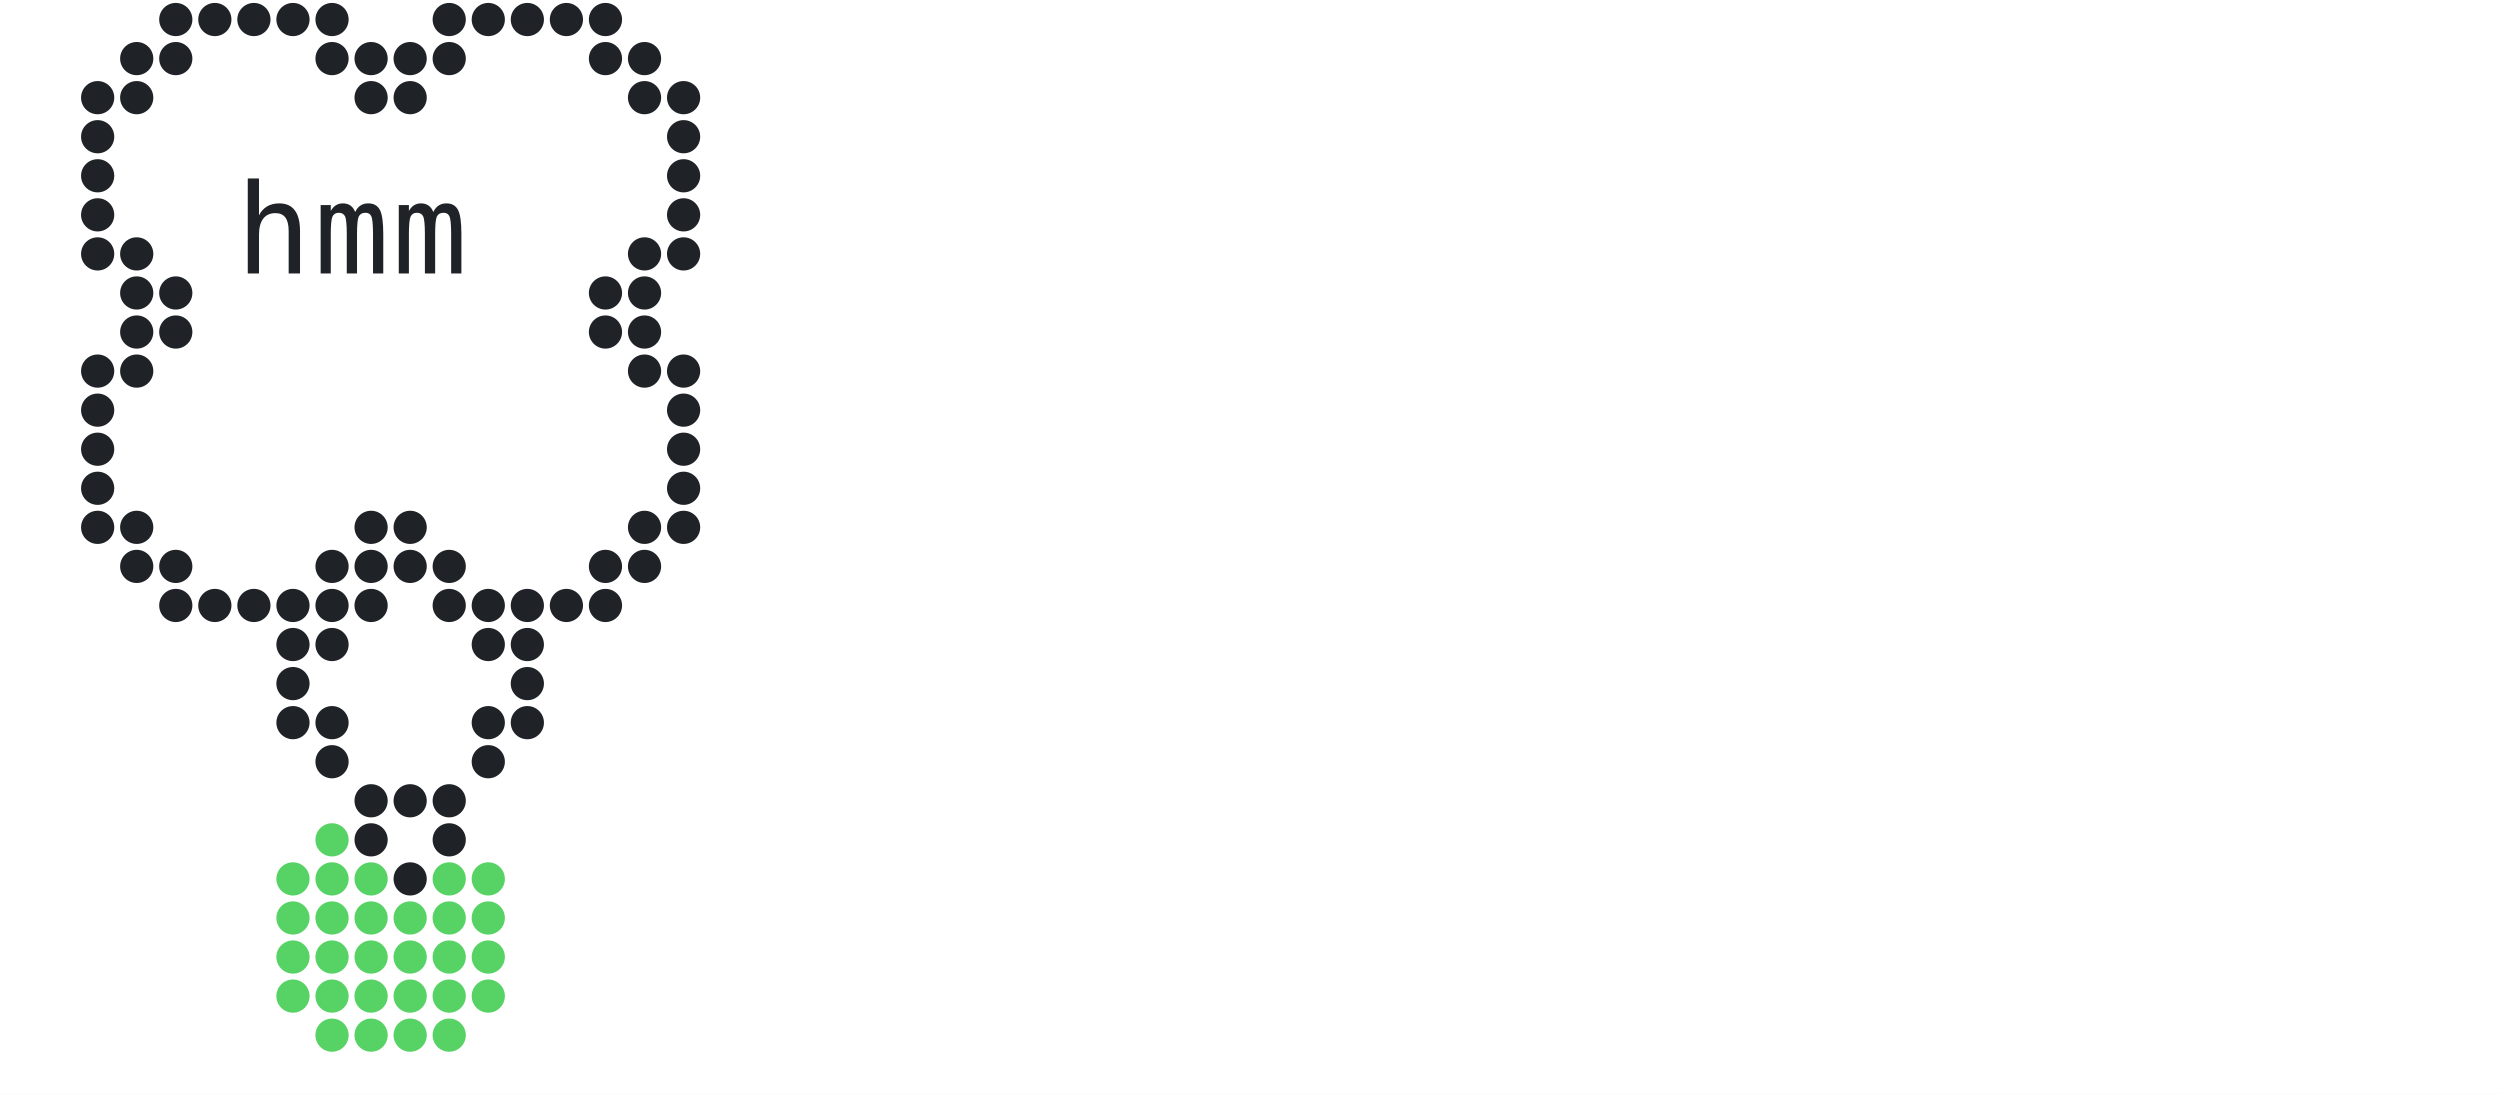
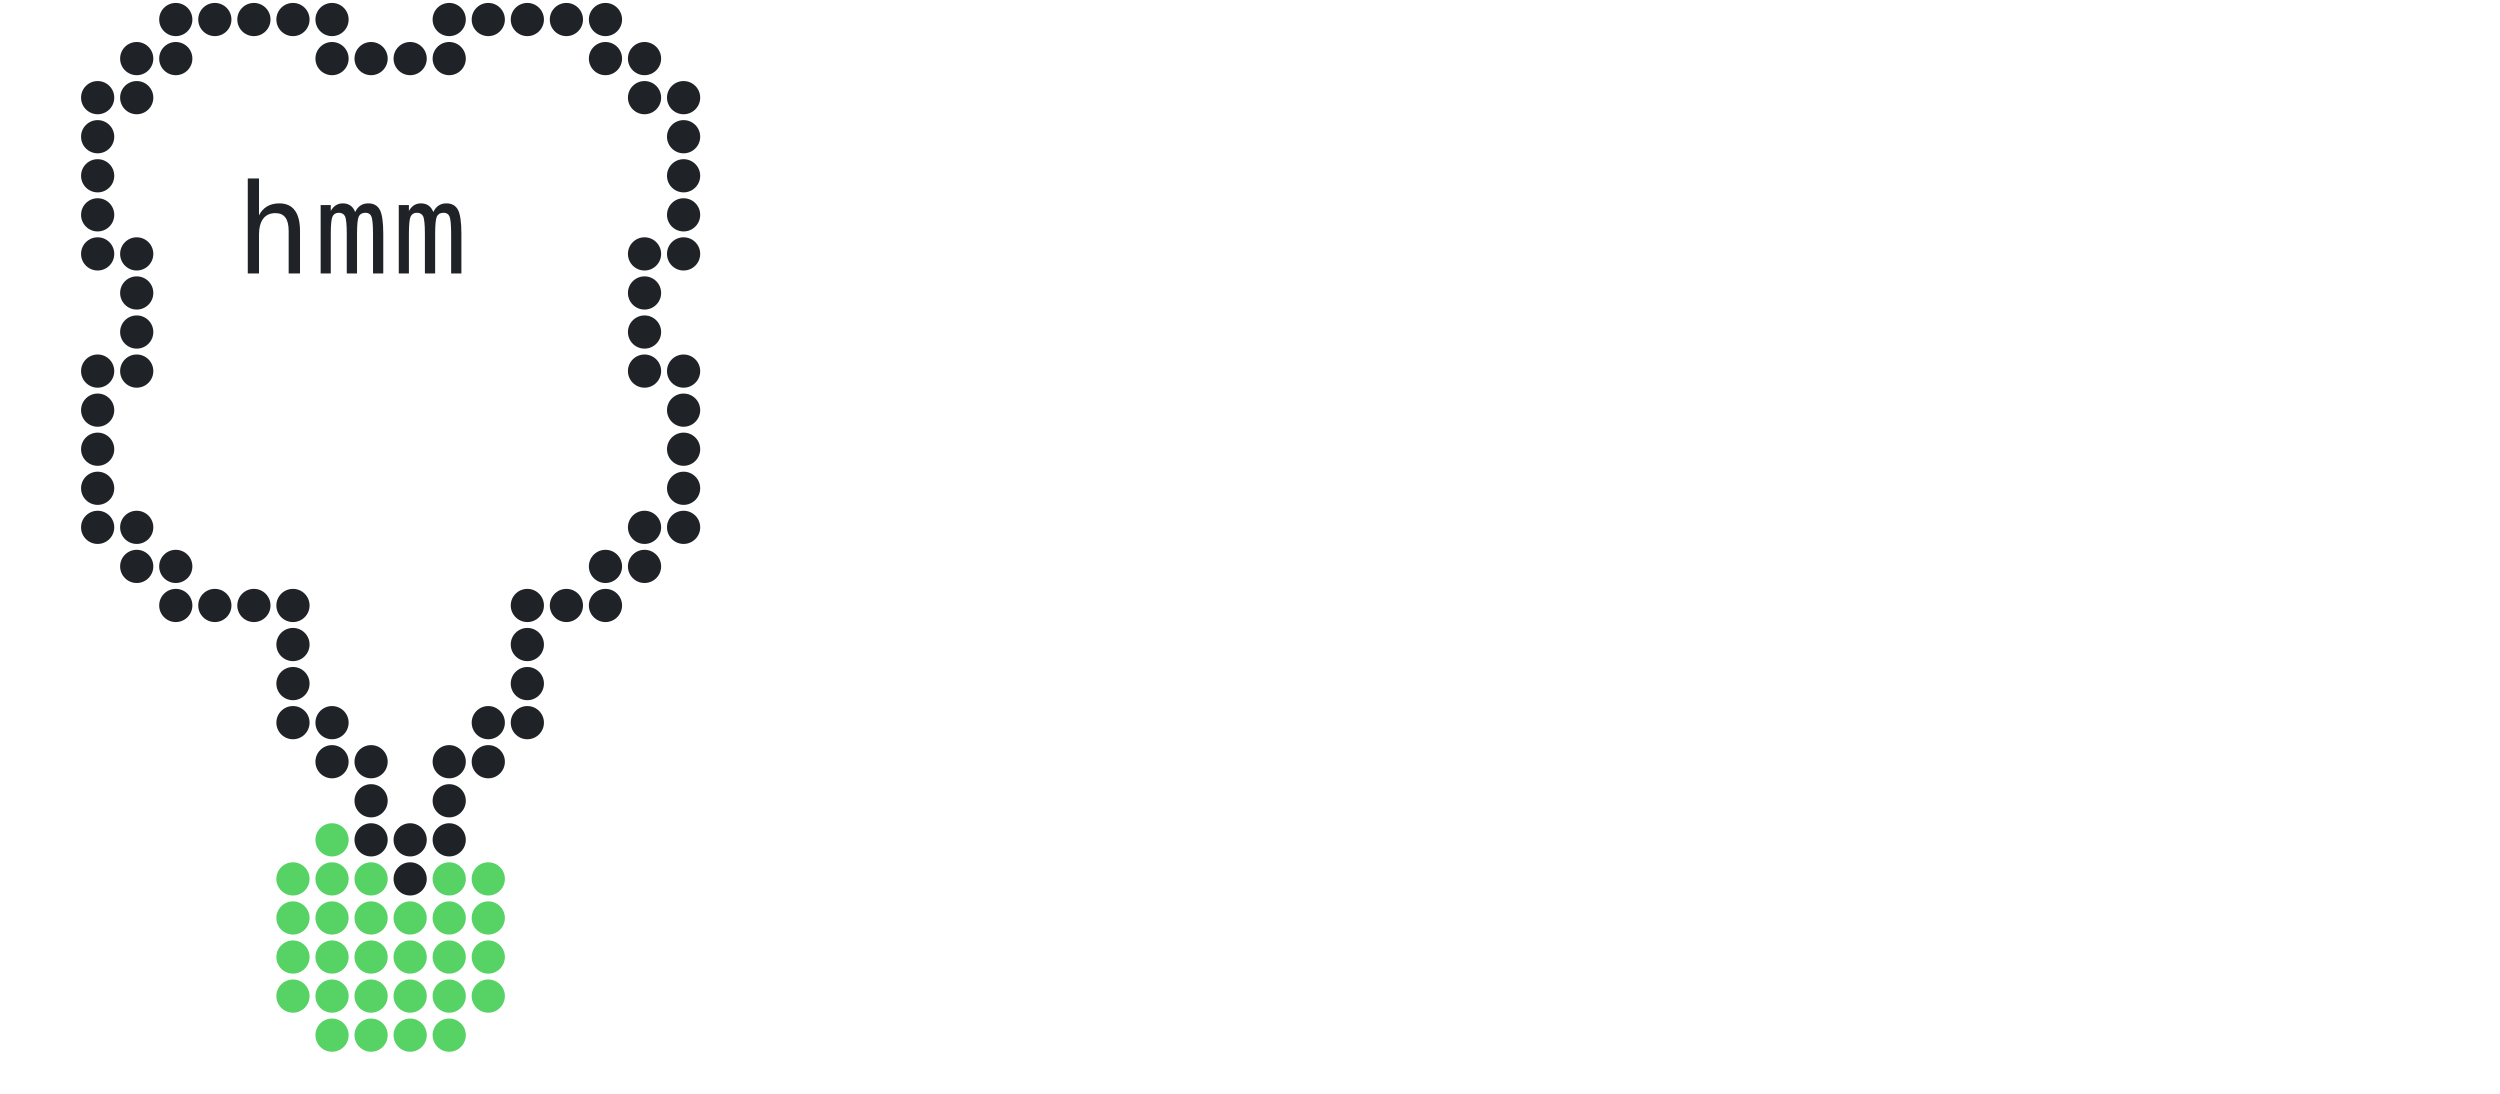
<svg xmlns="http://www.w3.org/2000/svg" viewBox="0 0 320 140" width="320" height="140">
  <rect width="100%" height="100%" fill="#ffffff" />
  <g fill="#1f2328">
    <circle cx="22.5" cy="2.5" r="2.125" />
    <circle cx="27.5" cy="2.5" r="2.125" />
    <circle cx="32.5" cy="2.5" r="2.125" />
    <circle cx="37.5" cy="2.5" r="2.125" />
    <circle cx="42.5" cy="2.5" r="2.125" />
    <circle cx="57.5" cy="2.5" r="2.125" />
    <circle cx="62.5" cy="2.5" r="2.125" />
    <circle cx="67.5" cy="2.5" r="2.125" />
    <circle cx="72.5" cy="2.5" r="2.125" />
    <circle cx="77.5" cy="2.5" r="2.125" />
    <circle cx="17.5" cy="7.5" r="2.125" />
    <circle cx="22.5" cy="7.5" r="2.125" />
    <circle cx="42.5" cy="7.5" r="2.125" />
    <circle cx="47.5" cy="7.5" r="2.125" />
    <circle cx="52.5" cy="7.5" r="2.125" />
    <circle cx="57.5" cy="7.5" r="2.125" />
    <circle cx="77.5" cy="7.5" r="2.125" />
    <circle cx="82.5" cy="7.5" r="2.125" />
    <circle cx="12.5" cy="12.5" r="2.125" />
    <circle cx="17.5" cy="12.5" r="2.125" />
-     <circle cx="47.5" cy="12.5" r="2.125" />
-     <circle cx="52.5" cy="12.5" r="2.125" />
    <circle cx="82.5" cy="12.5" r="2.125" />
    <circle cx="87.5" cy="12.5" r="2.125" />
    <circle cx="12.5" cy="17.5" r="2.125" />
    <circle cx="87.5" cy="17.5" r="2.125" />
    <circle cx="12.5" cy="22.5" r="2.125" />
    <circle cx="87.5" cy="22.5" r="2.125" />
    <circle cx="12.5" cy="27.5" r="2.125" />
    <circle cx="87.5" cy="27.5" r="2.125" />
    <circle cx="12.5" cy="32.5" r="2.125" />
    <circle cx="17.5" cy="32.5" r="2.125" />
    <circle cx="82.5" cy="32.5" r="2.125" />
    <circle cx="87.5" cy="32.5" r="2.125" />
    <circle cx="17.5" cy="37.5" r="2.125" />
-     <circle cx="22.5" cy="37.5" r="2.125" />
-     <circle cx="77.5" cy="37.5" r="2.125" />
    <circle cx="82.5" cy="37.5" r="2.125" />
    <circle cx="17.5" cy="42.5" r="2.125" />
-     <circle cx="22.5" cy="42.5" r="2.125" />
-     <circle cx="77.5" cy="42.5" r="2.125" />
    <circle cx="82.5" cy="42.5" r="2.125" />
    <circle cx="12.5" cy="47.5" r="2.125" />
    <circle cx="17.5" cy="47.5" r="2.125" />
    <circle cx="82.5" cy="47.5" r="2.125" />
    <circle cx="87.5" cy="47.5" r="2.125" />
    <circle cx="12.5" cy="52.5" r="2.125" />
    <circle cx="87.5" cy="52.5" r="2.125" />
    <circle cx="12.5" cy="57.5" r="2.125" />
    <circle cx="87.5" cy="57.5" r="2.125" />
    <circle cx="12.5" cy="62.5" r="2.125" />
    <circle cx="87.5" cy="62.5" r="2.125" />
    <circle cx="12.5" cy="67.5" r="2.125" />
    <circle cx="17.5" cy="67.5" r="2.125" />
-     <circle cx="47.5" cy="67.5" r="2.125" />
-     <circle cx="52.5" cy="67.5" r="2.125" />
    <circle cx="82.5" cy="67.5" r="2.125" />
    <circle cx="87.5" cy="67.5" r="2.125" />
    <circle cx="17.5" cy="72.5" r="2.125" />
    <circle cx="22.5" cy="72.5" r="2.125" />
-     <circle cx="42.5" cy="72.5" r="2.125" />
-     <circle cx="47.5" cy="72.5" r="2.125" />
-     <circle cx="52.5" cy="72.5" r="2.125" />
-     <circle cx="57.5" cy="72.5" r="2.125" />
    <circle cx="77.5" cy="72.5" r="2.125" />
    <circle cx="82.5" cy="72.5" r="2.125" />
    <circle cx="22.5" cy="77.5" r="2.125" />
    <circle cx="27.5" cy="77.5" r="2.125" />
    <circle cx="32.5" cy="77.5" r="2.125" />
    <circle cx="37.5" cy="77.5" r="2.125" />
-     <circle cx="42.5" cy="77.5" r="2.125" />
-     <circle cx="47.5" cy="77.5" r="2.125" />
-     <circle cx="57.5" cy="77.5" r="2.125" />
-     <circle cx="62.5" cy="77.5" r="2.125" />
    <circle cx="67.5" cy="77.5" r="2.125" />
    <circle cx="72.5" cy="77.5" r="2.125" />
    <circle cx="77.5" cy="77.5" r="2.125" />
    <circle cx="37.5" cy="82.5" r="2.125" />
-     <circle cx="42.5" cy="82.5" r="2.125" />
-     <circle cx="62.5" cy="82.5" r="2.125" />
    <circle cx="67.5" cy="82.5" r="2.125" />
    <circle cx="37.5" cy="87.5" r="2.125" />
    <circle cx="67.5" cy="87.5" r="2.125" />
    <circle cx="37.5" cy="92.5" r="2.125" />
    <circle cx="42.5" cy="92.5" r="2.125" />
    <circle cx="62.5" cy="92.5" r="2.125" />
    <circle cx="67.5" cy="92.5" r="2.125" />
    <circle cx="42.5" cy="97.5" r="2.125" />
+     <circle cx="47.5" cy="97.5" r="2.125" />
+     <circle cx="57.5" cy="97.5" r="2.125" />
    <circle cx="62.5" cy="97.5" r="2.125" />
    <circle cx="47.5" cy="102.5" r="2.125" />
-     <circle cx="52.5" cy="102.5" r="2.125" />
    <circle cx="57.5" cy="102.5" r="2.125" />
    <circle cx="47.5" cy="107.5" r="2.125" />
+     <circle cx="52.5" cy="107.5" r="2.125" />
    <circle cx="57.5" cy="107.5" r="2.125" />
    <circle cx="52.5" cy="112.5" r="2.125" />
  </g>
  <g fill="#56d364">
    <circle cx="42.5" cy="107.5" r="2.125" />
    <circle cx="37.5" cy="112.5" r="2.125" />
    <circle cx="42.5" cy="112.5" r="2.125" />
    <circle cx="47.5" cy="112.5" r="2.125" />
    <circle cx="57.5" cy="112.5" r="2.125" />
    <circle cx="62.5" cy="112.5" r="2.125" />
    <circle cx="37.5" cy="117.5" r="2.125" />
    <circle cx="42.5" cy="117.5" r="2.125" />
    <circle cx="47.5" cy="117.5" r="2.125" />
    <circle cx="52.5" cy="117.5" r="2.125" />
    <circle cx="57.5" cy="117.5" r="2.125" />
    <circle cx="62.5" cy="117.5" r="2.125" />
    <circle cx="37.5" cy="122.5" r="2.125" />
    <circle cx="42.5" cy="122.5" r="2.125" />
    <circle cx="47.5" cy="122.5" r="2.125" />
    <circle cx="52.5" cy="122.5" r="2.125" />
    <circle cx="57.5" cy="122.5" r="2.125" />
    <circle cx="62.5" cy="122.5" r="2.125" />
    <circle cx="37.5" cy="127.5" r="2.125" />
    <circle cx="42.5" cy="127.5" r="2.125" />
    <circle cx="47.5" cy="127.5" r="2.125" />
    <circle cx="52.5" cy="127.5" r="2.125" />
    <circle cx="57.5" cy="127.5" r="2.125" />
    <circle cx="62.5" cy="127.5" r="2.125" />
    <circle cx="42.5" cy="132.5" r="2.125" />
    <circle cx="47.5" cy="132.5" r="2.125" />
    <circle cx="52.5" cy="132.5" r="2.125" />
    <circle cx="57.5" cy="132.5" r="2.125" />
  </g>
  <text x="35" text-anchor="middle" y="35" font-family="monospace" font-size="16" fill="#1f2328">h</text>
  <text x="45" text-anchor="middle" y="35" font-family="monospace" font-size="16" fill="#1f2328">m</text>
  <text x="55" text-anchor="middle" y="35" font-family="monospace" font-size="16" fill="#1f2328">m</text>
</svg>
